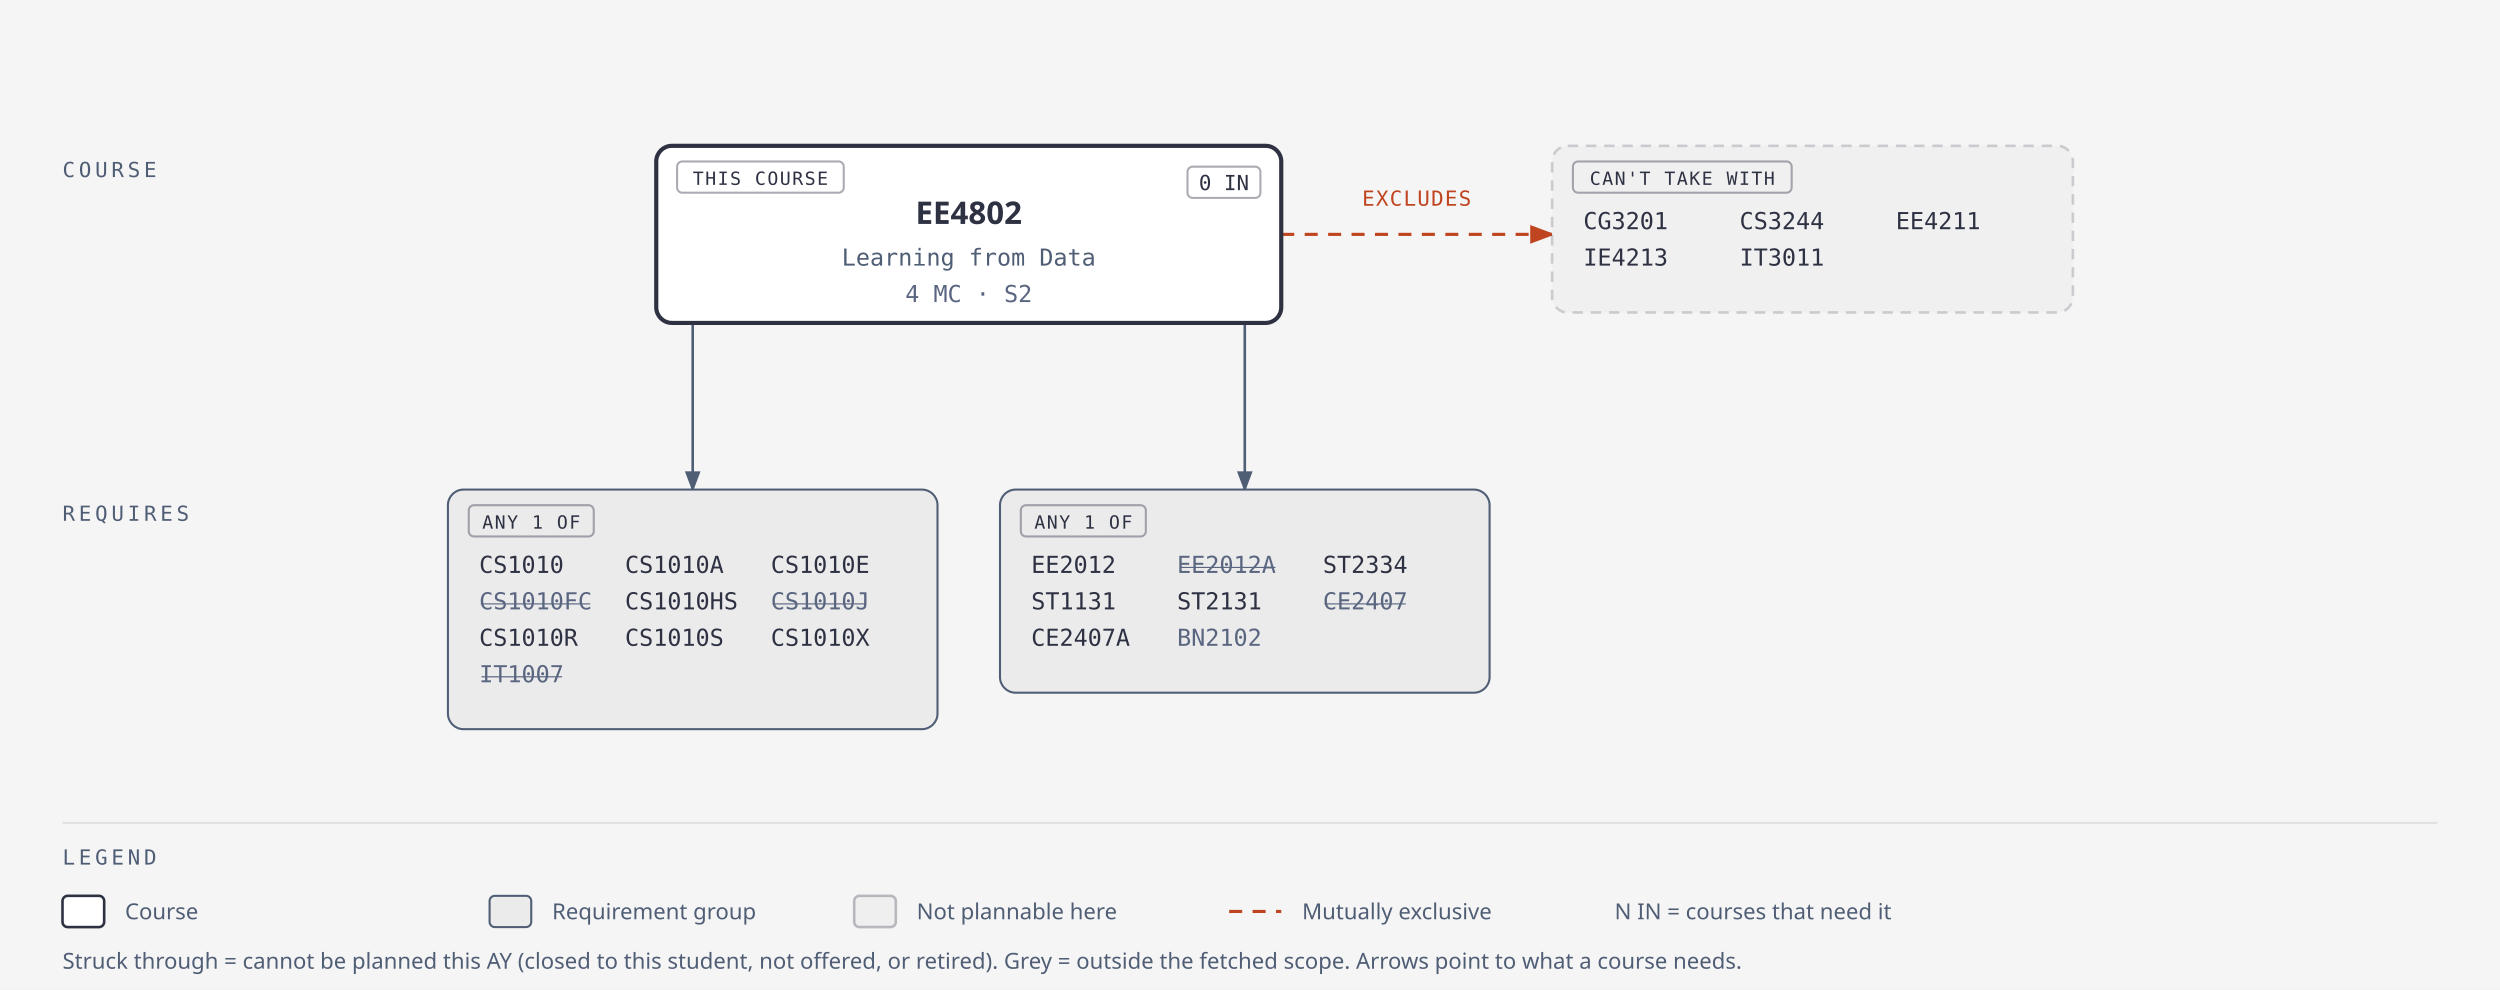
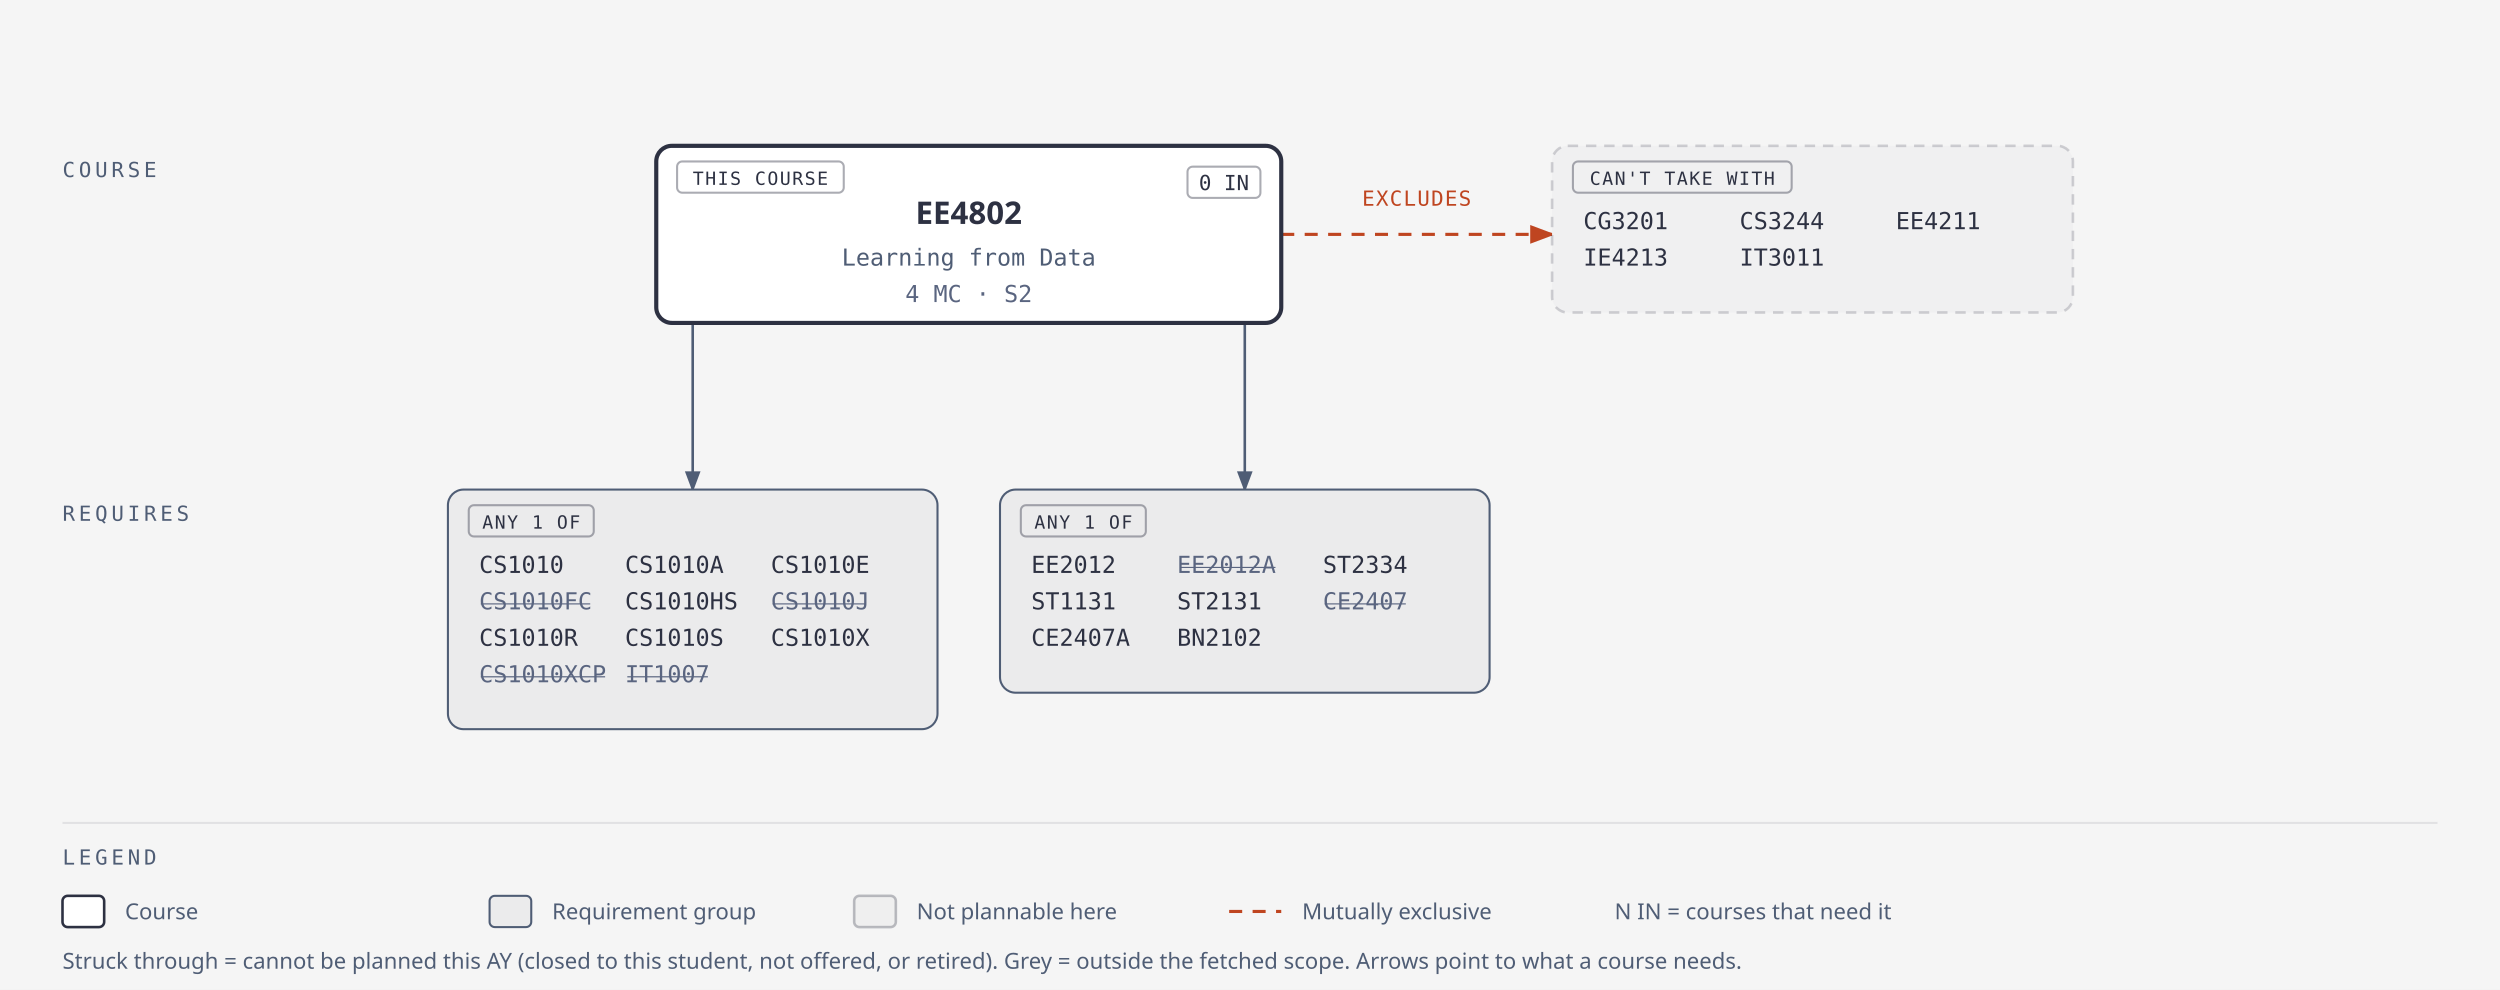
<svg xmlns="http://www.w3.org/2000/svg" width="960" height="380" viewBox="0 0 960 380" role="img" aria-labelledby="ee4802-title ee4802-desc">
  <defs>
    <marker id="arrow" markerWidth="8" markerHeight="6" refX="7" refY="3" orient="auto">
      <polygon points="0 0, 8 3, 0 6" fill="#4f5d75" />
    </marker>
    <marker id="arrow-accent" markerWidth="8" markerHeight="6" refX="7" refY="3" orient="auto">
      <polygon points="0 0, 8 3, 0 6" fill="#bf4520" />
    </marker>
  </defs>
  <rect width="100%" height="100%" fill="#f5f5f5" />
  <text x="24" y="68" fill="#4f5d75" font-size="8" font-family="'Geist Mono', ui-monospace, monospace" letter-spacing="0.18em">COURSE</text>
  <text x="24" y="200" fill="#4f5d75" font-size="8" font-family="'Geist Mono', ui-monospace, monospace" letter-spacing="0.18em">REQUIRES</text>
  <path d="M 266,124 V 188" fill="none" stroke="#4f5d75" stroke-width="1" marker-end="url(#arrow)" />
  <path d="M 478,124 V 188" fill="none" stroke="#4f5d75" stroke-width="1" marker-end="url(#arrow)" />
  <line x1="492" y1="90" x2="596" y2="90" stroke="#bf4520" stroke-width="1.2" stroke-dasharray="5,4" marker-end="url(#arrow-accent)" />
  <rect x="518" y="70" width="52" height="12" rx="2" fill="#f5f5f5" />
  <text x="544" y="79" fill="#bf4520" font-size="8" font-family="'Geist Mono', ui-monospace, monospace" text-anchor="middle" letter-spacing="0.06em">EXCLUDES</text>
  <rect x="252" y="56" width="240" height="68" rx="6" fill="#f5f5f5" />
  <rect x="252" y="56" width="240" height="68" rx="6" fill="#ffffff" stroke="#2d3142" stroke-width="1.6" />
  <rect x="260" y="62" width="64" height="12" rx="2" fill="transparent" stroke="rgba(45,49,66,0.40)" stroke-width="0.8" />
  <text x="292" y="71" fill="#2d3142" font-size="7" font-family="'Geist Mono', ui-monospace, monospace" text-anchor="middle" letter-spacing="0.08em">THIS COURSE</text>
  <rect x="456" y="64" width="28" height="12" rx="2" fill="transparent" stroke="rgba(45,49,66,0.40)" stroke-width="0.8" />
  <text x="470" y="73" fill="#2d3142" font-size="8" font-family="'Geist Mono', ui-monospace, monospace" text-anchor="middle">0 IN</text>
  <text x="372" y="86" fill="#2d3142" font-size="12" font-weight="600" font-family="'Geist', system-ui, sans-serif" text-anchor="middle">EE4802</text>
  <text x="372" y="102" fill="#4f5d75" font-size="9" font-family="'Geist Mono', ui-monospace, monospace" text-anchor="middle">Learning from Data</text>
  <text x="372" y="116" fill="#5a6580" font-size="9" font-family="'Geist Mono', ui-monospace, monospace" text-anchor="middle">4 MC · S2</text>
  <rect x="596" y="56" width="200" height="64" rx="6" fill="#f5f5f5" />
  <rect x="596" y="56" width="200" height="64" rx="6" fill="rgba(45,49,66,0.02)" stroke="rgba(45,49,66,0.20)" stroke-width="1" stroke-dasharray="4,3" />
  <rect x="604" y="62" width="84" height="12" rx="2" fill="transparent" stroke="rgba(45,49,66,0.40)" stroke-width="0.8" />
  <text x="646" y="71" fill="#2d3142" font-size="7" font-family="'Geist Mono', ui-monospace, monospace" text-anchor="middle" letter-spacing="0.08em">CAN'T TAKE WITH</text>
  <text x="608" y="88" fill="#2d3142" font-size="9" font-family="'Geist Mono', ui-monospace, monospace">CG3201</text>
  <text x="668" y="88" fill="#2d3142" font-size="9" font-family="'Geist Mono', ui-monospace, monospace">CS3244</text>
  <text x="728" y="88" fill="#2d3142" font-size="9" font-family="'Geist Mono', ui-monospace, monospace">EE4211</text>
  <text x="608" y="102" fill="#2d3142" font-size="9" font-family="'Geist Mono', ui-monospace, monospace">IE4213</text>
  <text x="668" y="102" fill="#2d3142" font-size="9" font-family="'Geist Mono', ui-monospace, monospace">IT3011</text>
  <rect x="172" y="188" width="188" height="92" rx="6" fill="#f5f5f5" />
  <rect x="172" y="188" width="188" height="92" rx="6" fill="rgba(45,49,66,0.05)" stroke="#4f5d75" stroke-width="0.8" />
  <rect x="180" y="194" width="48" height="12" rx="2" fill="transparent" stroke="rgba(45,49,66,0.40)" stroke-width="0.8" />
  <text x="204" y="203" fill="#2d3142" font-size="7" font-family="'Geist Mono', ui-monospace, monospace" text-anchor="middle" letter-spacing="0.08em">ANY 1 OF</text>
  <text x="184" y="220" fill="#2d3142" font-size="9" font-family="'Geist Mono', ui-monospace, monospace">CS1010</text>
  <text x="240" y="220" fill="#2d3142" font-size="9" font-family="'Geist Mono', ui-monospace, monospace">CS1010A</text>
  <text x="296" y="220" fill="#2d3142" font-size="9" font-family="'Geist Mono', ui-monospace, monospace">CS1010E</text>
  <text x="184" y="234" fill="#5a6580" font-size="9" font-family="'Geist Mono', ui-monospace, monospace" text-decoration="line-through">CS1010FC</text>
  <text x="240" y="234" fill="#2d3142" font-size="9" font-family="'Geist Mono', ui-monospace, monospace">CS1010HS</text>
  <text x="296" y="234" fill="#5a6580" font-size="9" font-family="'Geist Mono', ui-monospace, monospace" text-decoration="line-through">CS1010J</text>
  <text x="184" y="248" fill="#2d3142" font-size="9" font-family="'Geist Mono', ui-monospace, monospace">CS1010R</text>
  <text x="240" y="248" fill="#2d3142" font-size="9" font-family="'Geist Mono', ui-monospace, monospace">CS1010S</text>
  <text x="296" y="248" fill="#2d3142" font-size="9" font-family="'Geist Mono', ui-monospace, monospace">CS1010X</text>
-   <text x="184" y="262" fill="#5a6580" font-size="9" font-family="'Geist Mono', ui-monospace, monospace" text-decoration="line-through">IT1007</text>
+   <text x="184" y="262" fill="#5a6580" font-size="9" font-family="'Geist Mono', ui-monospace, monospace" text-decoration="line-through">CS1010XCP</text>
+   <text x="240" y="262" fill="#5a6580" font-size="9" font-family="'Geist Mono', ui-monospace, monospace" text-decoration="line-through">IT1007</text>
  <rect x="384" y="188" width="188" height="78" rx="6" fill="#f5f5f5" />
  <rect x="384" y="188" width="188" height="78" rx="6" fill="rgba(45,49,66,0.05)" stroke="#4f5d75" stroke-width="0.8" />
  <rect x="392" y="194" width="48" height="12" rx="2" fill="transparent" stroke="rgba(45,49,66,0.40)" stroke-width="0.8" />
  <text x="416" y="203" fill="#2d3142" font-size="7" font-family="'Geist Mono', ui-monospace, monospace" text-anchor="middle" letter-spacing="0.08em">ANY 1 OF</text>
  <text x="396" y="220" fill="#2d3142" font-size="9" font-family="'Geist Mono', ui-monospace, monospace">EE2012</text>
  <text x="452" y="220" fill="#5a6580" font-size="9" font-family="'Geist Mono', ui-monospace, monospace" text-decoration="line-through">EE2012A</text>
  <text x="508" y="220" fill="#2d3142" font-size="9" font-family="'Geist Mono', ui-monospace, monospace">ST2334</text>
  <text x="396" y="234" fill="#2d3142" font-size="9" font-family="'Geist Mono', ui-monospace, monospace">ST1131</text>
  <text x="452" y="234" fill="#2d3142" font-size="9" font-family="'Geist Mono', ui-monospace, monospace">ST2131</text>
  <text x="508" y="234" fill="#5a6580" font-size="9" font-family="'Geist Mono', ui-monospace, monospace" text-decoration="line-through">CE2407</text>
  <text x="396" y="248" fill="#2d3142" font-size="9" font-family="'Geist Mono', ui-monospace, monospace">CE2407A</text>
-   <text x="452" y="248" fill="#5a6580" font-size="9" font-family="'Geist Mono', ui-monospace, monospace">BN2102</text>
+   <text x="452" y="248" fill="#2d3142" font-size="9" font-family="'Geist Mono', ui-monospace, monospace">BN2102</text>
  <line x1="24" y1="316" x2="936" y2="316" stroke="rgba(45,49,66,0.10)" stroke-width="0.8" />
  <text x="24" y="332" fill="#4f5d75" font-size="8" font-family="'Geist Mono', ui-monospace, monospace" letter-spacing="0.18em">LEGEND</text>
  <rect x="24" y="344" width="16" height="12" rx="2" fill="#ffffff" stroke="#2d3142" stroke-width="1" />
  <text x="48" y="353" fill="#4f5d75" font-size="8.5" font-family="'Geist', system-ui, sans-serif">Course</text>
  <rect x="188" y="344" width="16" height="12" rx="2" fill="rgba(45,49,66,0.05)" stroke="#4f5d75" stroke-width="0.8" />
  <text x="212" y="353" fill="#4f5d75" font-size="8.5" font-family="'Geist', system-ui, sans-serif">Requirement group</text>
  <rect x="328" y="344" width="16" height="12" rx="2" fill="rgba(45,49,66,0.03)" stroke="rgba(45,49,66,0.30)" stroke-width="1" />
  <text x="352" y="353" fill="#4f5d75" font-size="8.5" font-family="'Geist', system-ui, sans-serif">Not plannable here</text>
  <line x1="472" y1="350" x2="492" y2="350" stroke="#bf4520" stroke-width="1.2" stroke-dasharray="5,4" />
  <text x="500" y="353" fill="#4f5d75" font-size="8.5" font-family="'Geist', system-ui, sans-serif">Mutually exclusive</text>
  <text x="620" y="353" fill="#4f5d75" font-size="8.5" font-family="'Geist', system-ui, sans-serif">N IN = courses that need it</text>
  <text x="24" y="372" fill="#4f5d75" font-size="8.5" font-family="'Geist', system-ui, sans-serif">Struck through = cannot be planned this AY (closed to this student, not offered, or retired). Grey = outside the fetched scope. Arrows point to what a course needs.</text>
</svg>
